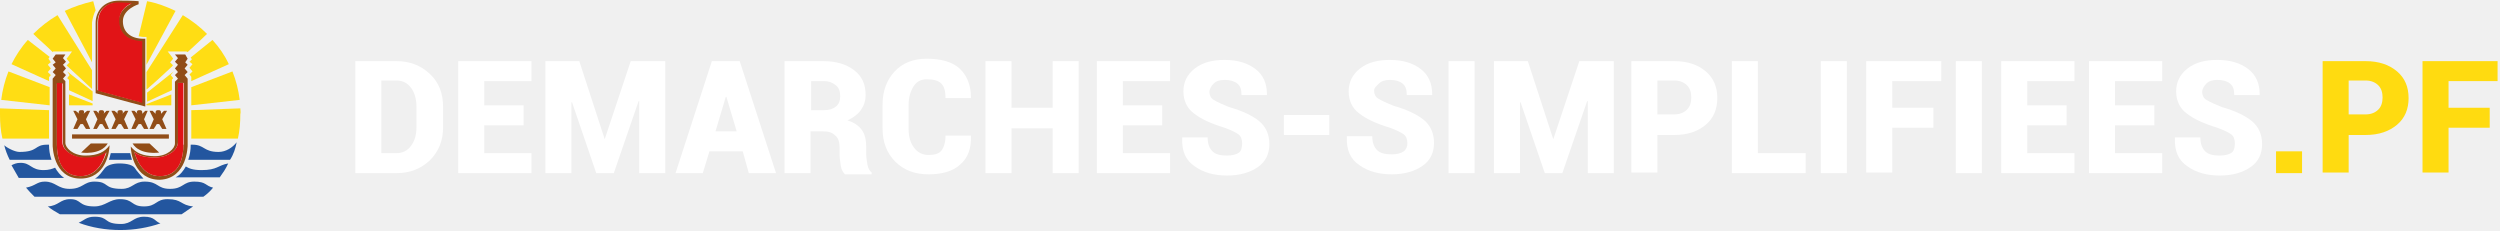
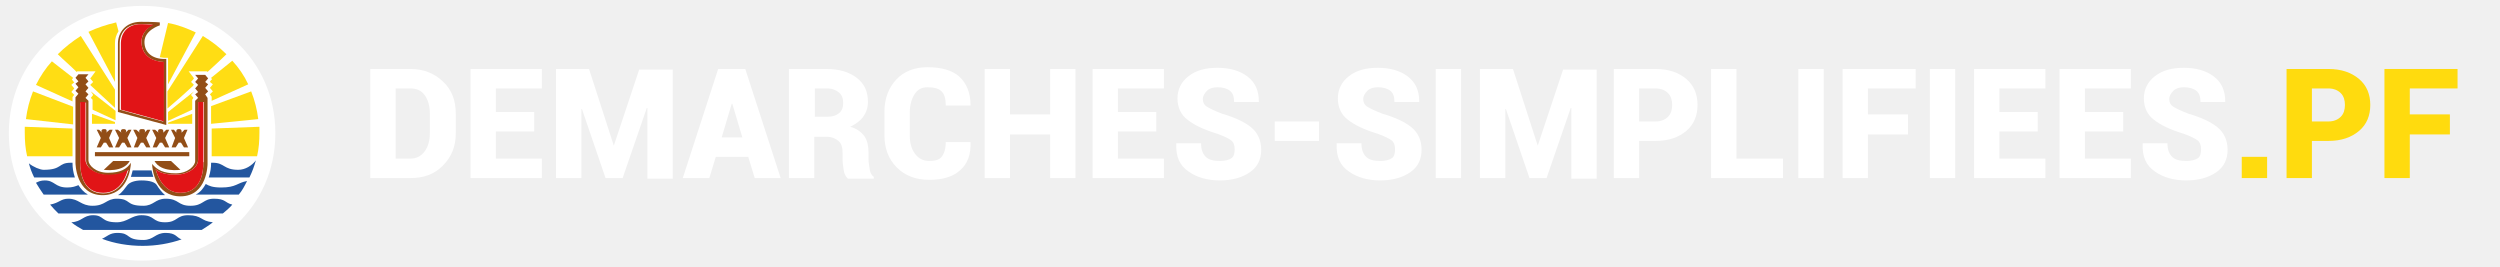
- <svg xmlns="http://www.w3.org/2000/svg" version="1.1" id="Calque_1" x="0px" y="0px" viewBox="0 0 413 38.1" enable-background="new 0 0 413 38.1" xml:space="preserve">
+ <svg xmlns="http://www.w3.org/2000/svg" version="1.1" id="Calque_1" x="0px" y="0px" viewBox="0 0 424 45.2" enable-background="new 0 0 424 45.2" xml:space="preserve">
+   <path fill="#FFFFFF" d="M1.5,22.6c0,12.5,10.1,21.6,22.6,21.6s22.6-9.1,22.6-21.6S36.6,1,24.1,1S1.5,10.1,1.5,22.6z" />
  <g>
    <g>
-       <path fill="#23569F" d="M35.2,31c-1.3-0.3-1.1-1-3.1-1c-1.9,0-1.8,1.2-4,1.2c-2.2,0-1.9-1.2-4.2-1.2c-1.8,0-2,1.2-3.8,1.2    c-3.1,0-2-1.2-4.5-1.2c-1.8,0-1.9,1.2-4.1,1.2c-2,0-2.3-1.2-4.1-1.2c-1.3,0-1.5,0.7-3.1,1c0.4,0.5,0.9,1,1.4,1.5h27.9    C34.3,32,34.8,31.5,35.2,31" />
-       <path fill="#23569F" d="M31.9,34.1c-2.1-0.2-1.8-1.2-4.2-1.2c-2,0-1.8,1.2-3.9,1.2c-2.2,0-1.7-1.2-4-1.2c-1.7,0-2.4,1.2-4.2,1.2    c-2.7,0-2.1-1.2-4-1.2c-1.7,0-1.9,1.1-3.7,1.2c0.6,0.5,1.3,0.9,2,1.3h20.1C30.6,35,31.3,34.5,31.9,34.1" />
-       <path fill="#23569F" d="M15.6,35.8c-1.3,0-1.7,0.6-2.6,1c2.1,0.8,4.5,1.2,6.9,1.2c2.3,0,4.6-0.4,6.6-1.1c-0.9-0.3-0.9-1.1-2.7-1.1    c-1.8,0-2,1.2-3.8,1.2C17,37,18.1,35.8,15.6,35.8" />
-       <path fill="#23569F" d="M39.1,23.5c-0.7,0.9-1.8,1.6-3,1.6c-2.5,0-2.3-1.2-4.3-1.2c-0.1,0-0.2,0-0.3,0V24c0,0.7-0.1,1.5-0.4,2.4    h6.9C38.6,25.5,38.9,24.5,39.1,23.5" />
-       <path fill="#23569F" d="M8.1,23.9c-0.1,0-0.2,0-0.3,0c-2.2,0-1.4,1.2-4.6,1.2c-0.6,0-1.8-0.5-2.5-1.1c0.2,0.8,0.5,1.6,0.9,2.4h6.9    c-0.3-0.9-0.4-1.7-0.4-2.4V23.9" />
-       <path fill="#23569F" d="M18.3,25.3c-0.1,0.4-0.2,0.8-0.3,1.1h3.8c-0.1-0.3-0.2-0.7-0.3-1.1H18.3" />
-       <path fill="#23569F" d="M37.7,27c-1.7,0.3-1.8,1.1-4.4,1.1c-1.5,0-2.1-0.3-2.6-0.6c-0.4,0.7-0.9,1.4-1.7,1.8h7.3    C36.8,28.6,37.3,27.9,37.7,27" />
-       <path fill="#23569F" d="M22.3,27.8c-0.3-0.5-1.2-0.8-2.6-0.8c-1.1,0-2,0.3-2.4,0.8c-0.4,0.5-0.9,1.3-1.6,1.7h8    C23.3,29,22.6,28.3,22.3,27.8" />
-       <path fill="#23569F" d="M9.1,27.7c-0.5,0.2-1,0.4-1.9,0.4c-2.1,0-2.1-1.2-3.8-1.2c-0.7,0-1.1,0.2-1.5,0.4c0.4,0.7,0.8,1.4,1.2,2.1    h7.5C10,29,9.5,28.4,9.1,27.7" />
-       <path fill="#FFDD14" d="M0,17.9c0,0.3,0,0.6,0,1v0c0,1.4,0.1,2.7,0.4,4h7.7v-4.7L0,17.9" />
-       <path fill="#FFDD14" d="M39.6,16.5c-0.2-1.6-0.6-3.2-1.2-4.7l-6.8,2.6v3L39.6,16.5" />
-       <polyline fill="#FFDD14" points="28.3,17.4 28.3,15.6 24.2,17.2 24.2,17.4 28.3,17.4   " />
-       <path fill="#FFDD14" d="M1.4,11.8c-0.6,1.5-1,3.1-1.2,4.7l8,0.9v-3L1.4,11.8" />
-       <path fill="#FFDD14" d="M39.7,17.9l-8.1,0.3v4.7h7.7c0.3-1.3,0.4-2.6,0.4-4v0C39.8,18.5,39.7,18.2,39.7,17.9" />
-       <polyline fill="#FFDD14" points="15.3,17.4 15.3,17.1 11.4,15.6 11.4,17.4 15.3,17.4   " />
-       <path fill="#FFDD14" d="M31.3,10.2c0,0,0.5,0.4,0.5,0.4s-0.4,0.5-0.5,0.6c0.1,0.1,0.5,0.6,0.5,0.6s-0.4,0.4-0.5,0.5    c0.1,0.1,0.3,0.4,0.3,0.4v0.7l6.2-2.8c-0.7-1.5-1.6-2.8-2.7-4l-3.6,2.9l0.2,0.3C31.8,9.7,31.4,10.1,31.3,10.2" />
-       <path fill="#FFDD14" d="M28.6,12.9c-0.1-0.1-0.4-0.5-0.4-0.5s0.4-0.5,0.5-0.6c0,0,0,0,0,0l-4.4,3.5v1.5l4.1-1.9v-1.7    C28.3,13.2,28.6,13,28.6,12.9" />
-       <path fill="#FFDD14" d="M28.4,11c0.1-0.1,0.1-0.2,0.2-0.2c0,0-0.5-0.5-0.5-0.5s0.4-0.5,0.5-0.6c-0.1-0.2-0.9-1.2-0.9-1.2h3.1    L31,8.6c1.2-1.1,2.3-2.1,3.2-3c-1.2-1.2-2.5-2.2-4-3.1l-6,9.4v2.9C25.5,13.7,27,12.3,28.4,11" />
-       <path fill="#FFDD14" d="M24.2,6.1v4.6L29,1.8c-1.5-0.7-3-1.3-4.7-1.6L22.9,6c0.2,0,0.5,0.1,0.8,0.1H24.2" />
-       <path fill="#FFDD14" d="M8.4,12.4c-0.1-0.1-0.5-0.5-0.5-0.5s0.4-0.5,0.5-0.6c-0.1-0.1-0.5-0.6-0.5-0.6s0.4-0.4,0.5-0.4    C8.3,10.1,8,9.7,8,9.7l0.2-0.3L4.6,6.6c-1.1,1.2-2,2.6-2.7,4l6.2,2.8v-0.7C8.1,12.8,8.3,12.5,8.4,12.4" />
-       <path fill="#FFDD14" d="M11.1,11.8C11.1,11.8,11.1,11.8,11.1,11.8c0.1,0.1,0.4,0.6,0.4,0.6s-0.4,0.5-0.4,0.5    c0.1,0.1,0.3,0.3,0.3,0.3v1.7l3.9,1.8v-1.6L11.1,11.8" />
-       <path fill="#FFDD14" d="M11.9,8.5c0,0-0.7,1-0.9,1.2c0.1,0.1,0.5,0.6,0.5,0.6s-0.4,0.4-0.5,0.5c0,0,0.1,0.1,0.1,0.1    c1.4,1.3,2.8,2.6,4.1,3.8v-3.1L9.5,2.5c-1.5,0.9-2.8,1.9-4,3.1c0.9,0.9,2.1,1.9,3.2,3l0.1-0.1H11.9" />
-       <path fill="#FFDD14" d="M15.8,1.7l-0.4-1.5c-1.7,0.4-3.2,0.9-4.7,1.6l4.5,8.5V3.7C15.3,3,15.5,2.3,15.8,1.7" />
-       <path fill="#914D17" d="M17.8,23.7H15l-1.6,1.5C13.4,25.2,16.6,25.7,17.8,23.7" />
-       <path fill="#914D17" d="M21.9,23.7h2.8l1.6,1.5C26.3,25.2,23.1,25.7,21.9,23.7" />
-       <rect x="11.9" y="22.2" fill="#914D17" width="16" height="0.7" />
-       <path fill="#914D17" d="M23.7,6.4c-2.1,0-3.4-1.1-3.4-2.9c0-2,2.6-2.8,2.6-2.8l0-0.5c0,0-0.8-0.1-3.2-0.1c-2.7,0-3.9,1.9-3.9,3.7    v11.6l8.2,2.2V6.4H23.7 M23.4,16.9c-0.5-0.1-7-1.9-7.3-2V3.7c0-1.2,0.7-3.2,3.4-3.2c1,0,1.7,0,2.2,0.1c-0.9,0.4-2.1,1.4-2.1,2.9    c0,2,1.4,3.3,3.7,3.4V16.9z" />
-       <path fill="#914D17" d="M14.9,18.3h-0.5l-0.6,0.5l0.1-0.2c0-0.4-0.2-0.4-0.4-0.4h-0.1c-0.1,0-0.4,0-0.4,0.4l0.1,0.2l-0.6-0.5h-0.4    l0.7,1.4l-0.7,1.6h0.7l0.5-0.8h0.4l0.5,0.8h0.7l-0.7-1.6L14.9,18.3" />
-       <path fill="#914D17" d="M18.1,18.3h-0.5l-0.5,0.5l0.1-0.2c0-0.4-0.3-0.4-0.4-0.4h-0.1c-0.1,0-0.4,0-0.4,0.4l0.1,0.2l-0.5-0.5h-0.5    l0.7,1.4l-0.7,1.6H16l0.5-0.8h0.4l0.5,0.8H18l-0.7-1.6L18.1,18.3" />
-       <path fill="#914D17" d="M21.2,18.3h-0.5l-0.5,0.5l0.1-0.2c0-0.4-0.2-0.4-0.4-0.4h-0.1c-0.1,0-0.4,0-0.4,0.4l0.1,0.2l-0.6-0.5h-0.5    l0.7,1.4l-0.7,1.6h0.7l0.5-0.8h0.4l0.5,0.8h0.7l-0.7-1.6L21.2,18.3" />
-       <path fill="#914D17" d="M24.4,18.3H24l-0.5,0.5l0-0.2c0-0.4-0.3-0.4-0.4-0.4H23c-0.1,0-0.4,0-0.4,0.4l0.1,0.2l-0.5-0.5h-0.5    l0.7,1.4l-0.7,1.6h0.7l0.5-0.8h0.4l0.5,0.8h0.7l-0.7-1.6L24.4,18.3" />
-       <path fill="#914D17" d="M27.6,18.3h-0.5l-0.5,0.5l0-0.2c0-0.4-0.3-0.4-0.4-0.4h-0.1c-0.1,0-0.4,0-0.4,0.4l0,0.2l-0.5-0.5h-0.5    l0.7,1.4l-0.7,1.6h0.7l0.5-0.8h0.4l0.5,0.8h0.7l-0.7-1.6L27.6,18.3" />
-       <path fill="#914D17" d="M14.1,25.7c-2.1,0-3.3-1.3-3.3-2.1V13.4L10.4,13l0.5-0.6l-0.5-0.5l0.5-0.6l-0.5-0.6l0.5-0.5l-0.5-0.6    L10.8,9H9.2L8.7,9.7l0.5,0.6l-0.5,0.4l0.5,0.6l-0.5,0.6l0.5,0.5L8.7,13V24c0,0,0,5.5,4.6,5.5c4.2,0,4.8-4.5,4.8-5.5    C17.3,25.1,16.2,25.7,14.1,25.7 M13.3,29.1c-3.4,0-3.9-3.4-3.9-5.2V13.8h1v9.8c0,1.2,1.5,2.4,3.4,2.5c2.3,0.1,3.2-0.4,3.8-0.9    C17.3,26,16.4,29.1,13.3,29.1" />
-       <path fill="#914D17" d="M30.6,10.3L31,9.7L30.6,9h-1.7l0.5,0.6l-0.5,0.6l0.5,0.5l-0.5,0.6l0.5,0.6l-0.5,0.5l0.5,0.6l-0.5,0.5v10.2    c0,0.8-1.2,2.1-3.3,2.1c-2.1,0-3.2-0.6-4-1.6c0,1,0.6,5.5,4.8,5.5C31,29.5,31,24,31,24V13l-0.5-0.6l0.5-0.5l-0.5-0.6l0.5-0.6    L30.6,10.3 M30.3,23.9c0,1.9-0.5,5.2-3.9,5.2c-3,0-4-3.2-4.2-4c0.6,0.5,1.5,1,3.8,0.9c1.9-0.1,3.4-1.3,3.4-2.5v-9.8h1V23.9z" />
-       <path fill="#E11417" d="M9.4,13.8v10.1c0,1.9,0.5,5.2,3.9,5.2c3.1,0,4-3.2,4.2-4c-0.6,0.5-1.5,1-3.8,0.9c-1.9-0.1-3.4-1.3-3.4-2.5    v-9.8H9.4" />
-       <path fill="#E11417" d="M30.3,13.8v10.1c0,1.9-0.5,5.2-3.9,5.2c-3,0-4-3.2-4.2-4c0.6,0.5,1.5,1,3.8,0.9c1.9-0.1,3.4-1.3,3.4-2.5    v-9.8H30.3" />
-       <path fill="#E11417" d="M19.7,3.4c0-1.6,1.2-2.5,2.1-2.9c-0.5,0-1.2-0.1-2.2-0.1c-2.7,0-3.4,2-3.4,3.2V15c0.3,0.1,6.7,1.8,7.3,2    V6.8C21.1,6.7,19.7,5.5,19.7,3.4" />
+       <path fill="#23569F" d="M39.4,34.7c-1.3-0.3-1.1-1-3.1-1c-1.9,0-1.8,1.2-4,1.2c-2.2,0-1.9-1.2-4.2-1.2c-1.8,0-2,1.2-3.8,1.2    c-3.1,0-2-1.2-4.5-1.2c-1.8,0-1.9,1.2-4.1,1.2c-2,0-2.3-1.2-4.1-1.2c-1.3,0-1.5,0.7-3.1,1c0.4,0.5,0.9,1,1.4,1.5h27.9    C38.5,35.6,39,35.2,39.4,34.7" />
+       <path fill="#23569F" d="M36.1,37.7c-2.1-0.2-1.8-1.2-4.2-1.2c-2,0-1.8,1.2-3.9,1.2c-2.2,0-1.7-1.2-4-1.2c-1.7,0-2.4,1.2-4.2,1.2    c-2.7,0-2.1-1.2-4-1.2c-1.7,0-1.9,1.1-3.7,1.2c0.6,0.5,1.3,0.9,2,1.3h20.1C34.8,38.6,35.5,38.2,36.1,37.7" />
+       <path fill="#23569F" d="M19.9,39.5c-1.3,0-1.7,0.6-2.6,1c2.1,0.8,4.5,1.2,6.9,1.2c2.3,0,4.6-0.4,6.6-1.1c-0.9-0.3-0.9-1.1-2.7-1.1    c-1.8,0-2,1.2-3.8,1.2C21.2,40.7,22.3,39.5,19.9,39.5" />
+       <path fill="#23569F" d="M43.4,27.2c-0.7,0.9-1.8,1.6-3,1.6c-2.5,0-2.3-1.2-4.3-1.2c-0.1,0-0.2,0-0.3,0v0.1c0,0.7-0.1,1.5-0.4,2.4    h6.9C42.8,29.1,43.1,28.2,43.4,27.2" />
+       <path fill="#23569F" d="M12.3,27.6c-0.1,0-0.2,0-0.3,0c-2.2,0-1.4,1.2-4.6,1.2c-0.6,0-1.8-0.5-2.5-1.1c0.2,0.8,0.5,1.6,0.9,2.4    h6.9c-0.3-0.9-0.4-1.7-0.4-2.4V27.6" />
+       <path fill="#23569F" d="M22.5,28.9c-0.1,0.4-0.2,0.8-0.3,1.1H26c-0.1-0.3-0.2-0.7-0.3-1.1H22.5" />
+       <path fill="#23569F" d="M41.9,30.7c-1.7,0.3-1.8,1.1-4.4,1.1c-1.5,0-2.1-0.3-2.6-0.6c-0.4,0.7-0.9,1.4-1.7,1.8h7.3    C41.1,32.3,41.5,31.5,41.9,30.7" />
+       <path fill="#23569F" d="M26.6,31.4c-0.3-0.5-1.2-0.8-2.6-0.8c-1.1,0-2,0.3-2.4,0.8c-0.4,0.5-0.9,1.3-1.6,1.7h8    C27.5,32.7,26.9,31.9,26.6,31.4" />
+       <path fill="#23569F" d="M13.3,31.4c-0.5,0.2-1,0.4-1.9,0.4c-2.1,0-2.1-1.2-3.8-1.2c-0.7,0-1.1,0.2-1.5,0.4C6.5,31.7,7,32.4,7.4,33    h7.5C14.2,32.6,13.7,32,13.3,31.4" />
+       <path fill="#FFDD14" d="M4.2,21.5c0,0.3,0,0.6,0,1v0c0,1.4,0.1,2.7,0.4,4h7.7v-4.7L4.2,21.5" />
+       <path fill="#FFDD14" d="M43.8,20.2c-0.2-1.6-0.6-3.2-1.2-4.7L35.8,18v3L43.8,20.2" />
+       <polyline fill="#FFDD14" points="32.6,21 32.6,19.3 28.5,20.8 28.5,21 32.6,21   " />
+       <path fill="#FFDD14" d="M5.6,15.5c-0.6,1.5-1,3.1-1.2,4.7l8,0.9v-3L5.6,15.5" />
+       <path fill="#FFDD14" d="M44,21.5l-8.1,0.3v4.7h7.7c0.3-1.3,0.4-2.6,0.4-4v0C44,22.2,44,21.8,44,21.5" />
+       <polyline fill="#FFDD14" points="19.5,21 19.5,20.7 15.6,19.3 15.6,21 19.5,21   " />
+       <path fill="#FFDD14" d="M35.6,13.9c0,0,0.5,0.4,0.5,0.4s-0.4,0.5-0.5,0.6c0.1,0.1,0.5,0.6,0.5,0.6s-0.4,0.4-0.5,0.5    c0.1,0.1,0.3,0.4,0.3,0.4v0.7l6.2-2.8c-0.7-1.5-1.6-2.8-2.7-4l-3.6,2.9l0.2,0.3C36,13.3,35.6,13.8,35.6,13.9" />
+       <path fill="#FFDD14" d="M32.8,16.6c-0.1-0.1-0.4-0.5-0.4-0.5s0.4-0.5,0.5-0.6c0,0,0,0,0,0L28.5,19v1.5l4.1-1.9v-1.7    C32.6,16.9,32.8,16.6,32.8,16.6" />
+       <path fill="#FFDD14" d="M32.7,14.6c0.1-0.1,0.1-0.2,0.2-0.2c0,0-0.5-0.5-0.5-0.5s0.4-0.5,0.5-0.6c-0.1-0.2-0.9-1.2-0.9-1.2h3.1    l0.1,0.1c1.2-1.1,2.3-2.1,3.2-3c-1.2-1.2-2.5-2.2-4-3.1l-6,9.4v2.9C29.7,17.3,31.2,16,32.7,14.6" />
+       <path fill="#FFDD14" d="M28.5,9.7v4.6l4.7-8.8c-1.5-0.7-3-1.3-4.7-1.6l-1.4,5.8c0.2,0,0.5,0.1,0.8,0.1H28.5" />
+       <path fill="#FFDD14" d="M12.6,16.1c-0.1-0.1-0.5-0.5-0.5-0.5s0.4-0.5,0.5-0.6c-0.1-0.1-0.5-0.6-0.5-0.6s0.4-0.4,0.5-0.4    c-0.1-0.1-0.4-0.5-0.4-0.5l0.2-0.3l-3.6-2.8c-1.1,1.2-2,2.6-2.7,4l6.2,2.8v-0.7C12.3,16.4,12.6,16.1,12.6,16.1" />
+       <path fill="#FFDD14" d="M15.4,15.5C15.4,15.5,15.3,15.5,15.4,15.5c0.1,0.1,0.4,0.6,0.4,0.6s-0.4,0.5-0.4,0.5    c0.1,0.1,0.3,0.3,0.3,0.3v1.7l3.9,1.8v-1.6L15.4,15.5" />
+       <path fill="#FFDD14" d="M16.2,12.1c0,0-0.7,1-0.9,1.2c0.1,0.1,0.5,0.6,0.5,0.6s-0.4,0.4-0.5,0.5c0,0,0.1,0.1,0.1,0.1    c1.4,1.3,2.8,2.6,4.1,3.8v-3.1l-5.8-9.1C12.3,7,11,8,9.8,9.2c0.9,0.9,2.1,1.9,3.2,3l0.1-0.1H16.2" />
+       <path fill="#FFDD14" d="M20.1,5.3l-0.4-1.5c-1.7,0.4-3.2,0.9-4.7,1.6l4.5,8.5V7.3C19.5,6.6,19.7,5.9,20.1,5.3" />
+       <path fill="#924E17" d="M22,27.3h-2.8l-1.6,1.5C17.7,28.8,20.9,29.3,22,27.3" />
+       <path fill="#924E17" d="M26.2,27.3H29l1.6,1.5C30.5,28.8,27.3,29.3,26.2,27.3" />
+       <rect x="16.1" y="25.8" fill="#924E17" width="16" height="0.7" />
+       <path fill="#924E17" d="M27.9,10c-2.1,0-3.4-1.1-3.4-2.9c0-2,2.6-2.8,2.6-2.8l0-0.5c0,0-0.8-0.1-3.2-0.1c-2.7,0-3.9,1.9-3.9,3.7    v11.6l8.2,2.2V10H27.9 M27.6,20.6c-0.5-0.1-7-1.9-7.3-2V7.3c0-1.2,0.7-3.2,3.4-3.2c1,0,1.7,0,2.2,0.1C25.2,4.6,24,5.5,24,7.1    c0,2,1.4,3.3,3.7,3.4V20.6z" />
+       <path fill="#924E17" d="M19.1,22h-0.5l-0.6,0.5l0.1-0.2c0-0.4-0.2-0.4-0.4-0.4h-0.1c-0.1,0-0.4,0-0.4,0.4l0.1,0.2L16.8,22h-0.4    l0.7,1.4L16.4,25h0.7l0.5-0.8h0.4l0.5,0.8h0.7l-0.7-1.6L19.1,22" />
+       <path fill="#924E17" d="M22.3,22h-0.5l-0.5,0.5l0.1-0.2c0-0.4-0.3-0.4-0.4-0.4h-0.1c-0.1,0-0.4,0-0.4,0.4l0.1,0.2L20,22h-0.5    l0.7,1.4L19.5,25h0.7l0.5-0.8h0.4l0.5,0.8h0.7l-0.7-1.6L22.3,22" />
+       <path fill="#924E17" d="M25.5,22H25l-0.5,0.5l0.1-0.2c0-0.4-0.2-0.4-0.4-0.4H24c-0.1,0-0.4,0-0.4,0.4l0.1,0.2L23.1,22h-0.5    l0.7,1.4L22.7,25h0.7l0.5-0.8h0.4l0.5,0.8h0.7l-0.7-1.6L25.5,22" />
+       <path fill="#924E17" d="M28.7,22h-0.5l-0.5,0.5l0-0.2c0-0.4-0.3-0.4-0.4-0.4h-0.1c-0.1,0-0.4,0-0.4,0.4l0.1,0.2L26.3,22h-0.5    l0.7,1.4L25.9,25h0.7l0.5-0.8h0.4l0.5,0.8h0.7l-0.7-1.6L28.7,22" />
+       <path fill="#924E17" d="M31.8,22h-0.5l-0.5,0.5l0-0.2c0-0.4-0.3-0.4-0.4-0.4h-0.1c-0.1,0-0.4,0-0.4,0.4l0,0.2L29.5,22H29l0.7,1.4    L29.1,25h0.7l0.5-0.8h0.4l0.5,0.8h0.7l-0.7-1.6L31.8,22" />
+       <path fill="#924E17" d="M18.3,29.3c-2.1,0-3.3-1.3-3.3-2.1V17.1l-0.5-0.5l0.5-0.6l-0.5-0.5l0.5-0.6l-0.5-0.6l0.5-0.5l-0.5-0.6    l0.5-0.6h-1.7l-0.5,0.6l0.5,0.6l-0.5,0.4l0.5,0.6l-0.5,0.6l0.5,0.5l-0.5,0.6v11.1c0,0,0,5.5,4.6,5.5c4.2,0,4.8-4.5,4.8-5.5    C21.5,28.7,20.4,29.3,18.3,29.3 M17.5,32.8c-3.4,0-3.9-3.4-3.9-5.2V17.4h1v9.8c0,1.2,1.5,2.4,3.4,2.5c2.3,0.1,3.2-0.4,3.8-0.9    C21.6,29.6,20.6,32.8,17.5,32.8" />
+       <path fill="#924E17" d="M34.8,13.9l0.5-0.6l-0.5-0.6h-1.7l0.5,0.6l-0.5,0.6l0.5,0.5l-0.5,0.6l0.5,0.6L33.1,16l0.5,0.6l-0.5,0.5    v10.2c0,0.8-1.2,2.1-3.3,2.1c-2.1,0-3.2-0.6-4-1.6c0,1,0.6,5.5,4.8,5.5c4.6,0,4.6-5.5,4.6-5.5V16.6L34.8,16l0.5-0.5l-0.5-0.6    l0.5-0.6L34.8,13.9 M34.5,27.5c0,1.9-0.5,5.2-3.9,5.2c-3,0-4-3.2-4.2-4c0.6,0.5,1.5,1,3.8,0.9c1.9-0.1,3.4-1.3,3.4-2.5v-9.8h1    V27.5z" />
+       <path fill="#E11417" d="M13.6,17.4v10.1c0,1.9,0.5,5.2,3.9,5.2c3.1,0,4-3.2,4.2-4c-0.6,0.5-1.5,1-3.8,0.9    c-1.9-0.1-3.4-1.3-3.4-2.5v-9.8H13.6" />
+       <path fill="#E11417" d="M34.5,17.4v10.1c0,1.9-0.5,5.2-3.9,5.2c-3,0-4-3.2-4.2-4c0.6,0.5,1.5,1,3.8,0.9c1.9-0.1,3.4-1.3,3.4-2.5    v-9.8H34.5" />
+       <path fill="#E11417" d="M24,7.1c0-1.6,1.2-2.5,2.1-2.9c-0.5,0-1.2-0.1-2.2-0.1c-2.7,0-3.4,2-3.4,3.2v11.3c0.3,0.1,6.7,1.8,7.3,2    V10.5C25.4,10.4,24,9.1,24,7.1" />
    </g>
  </g>
  <g>
-     <path fill="#FFFFFF" d="M58.7,28.6V10.1h6.8c2.2,0,4,0.7,5.5,2.1c1.5,1.4,2.2,3.2,2.2,5.5V21c0,2.2-0.7,4-2.2,5.5   c-1.5,1.4-3.3,2.1-5.5,2.1H58.7z M63,13.4v11.9h2.5c1,0,1.8-0.4,2.4-1.2c0.6-0.8,0.9-1.8,0.9-3.1v-3.4c0-1.2-0.3-2.3-0.9-3.1   c-0.6-0.8-1.4-1.2-2.4-1.2H63z" />
-     <path fill="#FFFFFF" d="M86.5,20.7H80v4.6h7.8v3.3H75.7V10.1h12.1v3.3H80v4h6.5V20.7z" />
-     <path fill="#FFFFFF" d="M99.9,23L99.9,23l4.3-12.9h5.7v18.5h-4.3V16.7l-0.1,0l-4.1,11.9h-2.9l-4-11.7l-0.1,0v11.7h-4.3V10.1h5.6   L99.9,23z" />
-     <path fill="#FFFFFF" d="M122.7,25h-5.5l-1.1,3.6h-4.5l6-18.5h2.3v0l0,0h2.3l6,18.5h-4.5L122.7,25z M118.2,21.7h3.5l-1.7-5.7h-0.1   L118.2,21.7z" />
-     <path fill="#FFFFFF" d="M133.9,21.5v7.1h-4.3V10.1h6.4c2.1,0,3.8,0.5,5.1,1.5c1.3,1,1.9,2.3,1.9,4.1c0,1-0.3,1.8-0.8,2.5   c-0.5,0.7-1.2,1.2-2.2,1.7c1.1,0.3,1.9,0.9,2.4,1.6s0.7,1.7,0.7,2.8v1.2c0,0.5,0.1,1,0.2,1.7c0.1,0.6,0.4,1.1,0.7,1.3v0.3h-4.4   c-0.3-0.3-0.6-0.7-0.7-1.4s-0.2-1.3-0.2-1.9v-1.1c0-0.9-0.2-1.6-0.7-2c-0.5-0.5-1.1-0.7-2-0.7H133.9z M133.9,18.2h2.2   c0.9,0,1.5-0.2,2-0.6s0.7-1,0.7-1.7c0-0.8-0.2-1.4-0.7-1.8s-1.1-0.7-2-0.7h-2.1V18.2z" />
-     <path fill="#FFFFFF" d="M160.4,22.3L160.4,22.3c0.1,2.2-0.5,3.8-1.8,4.9c-1.2,1.1-3,1.6-5.2,1.6c-2.3,0-4.1-0.7-5.5-2.1   s-2.1-3.2-2.1-5.5v-3.9c0-2.3,0.7-4.1,2-5.5s3.1-2.1,5.3-2.1c2.3,0,4.2,0.5,5.4,1.6s1.9,2.7,1.9,4.8l0,0.1h-4.2   c0-1.1-0.2-1.9-0.7-2.4s-1.3-0.7-2.4-0.7c-1,0-1.7,0.4-2.2,1.2c-0.5,0.8-0.8,1.8-0.8,3.1v3.9c0,1.3,0.3,2.3,0.9,3.1   c0.6,0.8,1.4,1.2,2.4,1.2c1,0,1.7-0.2,2.1-0.7c0.4-0.5,0.7-1.3,0.7-2.5H160.4z" />
-     <path fill="#FFFFFF" d="M178.2,28.6h-4.3v-7.4h-6.8v7.4h-4.3V10.1h4.3v7.7h6.8v-7.7h4.3V28.6z" />
-     <path fill="#FFFFFF" d="M192,20.7h-6.5v4.6h7.8v3.3h-12.1V10.1h12.1v3.3h-7.8v4h6.5V20.7z" />
-     <path fill="#FFFFFF" d="M205.2,23.7c0-0.7-0.2-1.2-0.6-1.5s-1.2-0.7-2.3-1.1c-2.3-0.7-4-1.5-5.1-2.4c-1.1-0.8-1.7-2.1-1.7-3.6   c0-1.5,0.6-2.8,1.9-3.8s2.9-1.4,4.9-1.4c2.1,0,3.8,0.5,5.1,1.5s1.9,2.4,1.9,4.2l0,0.1h-4.2c0-0.9-0.2-1.5-0.7-1.9s-1.2-0.6-2.1-0.6   c-0.8,0-1.4,0.2-1.8,0.6s-0.7,0.9-0.7,1.4c0,0.5,0.2,1,0.7,1.3c0.5,0.3,1.3,0.7,2.6,1.2c2.1,0.6,3.8,1.4,4.9,2.3s1.7,2.2,1.7,3.8   c0,1.6-0.6,2.9-1.9,3.8c-1.3,0.9-3,1.4-5.1,1.4c-2.1,0-3.9-0.5-5.3-1.5c-1.5-1-2.2-2.5-2.1-4.7l0-0.1h4.2c0,1.1,0.3,1.8,0.8,2.3   c0.5,0.5,1.3,0.7,2.4,0.7c0.9,0,1.6-0.2,2-0.5S205.2,24.2,205.2,23.7z" />
-     <path fill="#FFFFFF" d="M219.6,22.3h-7.5v-3.3h7.5V22.3z" />
-     <path fill="#FFFFFF" d="M232.5,23.7c0-0.7-0.2-1.2-0.6-1.5s-1.2-0.7-2.3-1.1c-2.3-0.7-4-1.5-5.1-2.4c-1.1-0.8-1.7-2.1-1.7-3.6   c0-1.5,0.6-2.8,1.9-3.8s2.9-1.4,4.9-1.4c2.1,0,3.8,0.5,5.1,1.5s1.9,2.4,1.9,4.2l0,0.1h-4.2c0-0.9-0.2-1.5-0.7-1.9s-1.2-0.6-2.1-0.6   c-0.8,0-1.4,0.2-1.8,0.6S227,14.5,227,15c0,0.5,0.2,1,0.7,1.3c0.5,0.3,1.3,0.7,2.6,1.2c2.1,0.6,3.8,1.4,4.9,2.3s1.7,2.2,1.7,3.8   c0,1.6-0.6,2.9-1.9,3.8c-1.3,0.9-3,1.4-5.1,1.4c-2.1,0-3.9-0.5-5.3-1.5c-1.5-1-2.2-2.5-2.1-4.7l0-0.1h4.2c0,1.1,0.3,1.8,0.8,2.3   c0.5,0.5,1.3,0.7,2.4,0.7c0.9,0,1.6-0.2,2-0.5S232.5,24.2,232.5,23.7z" />
-     <path fill="#FFFFFF" d="M243.6,28.6h-4.3V10.1h4.3V28.6z" />
-     <path fill="#FFFFFF" d="M256.6,23L256.6,23l4.3-12.9h5.7v18.5h-4.3V16.7l-0.1,0l-4.1,11.9h-2.9l-4-11.7l-0.1,0v11.7h-4.3V10.1h5.6   L256.6,23z" />
-     <path fill="#FFFFFF" d="M273.8,22.2v6.3h-4.3V10.1h7.1c2.2,0,3.9,0.6,5.2,1.7s1.9,2.6,1.9,4.4s-0.6,3.3-1.9,4.4s-3,1.7-5.2,1.7   H273.8z M273.8,18.9h2.8c0.9,0,1.6-0.3,2.1-0.8s0.7-1.2,0.7-2c0-0.8-0.2-1.5-0.7-2c-0.5-0.5-1.2-0.8-2.1-0.8h-2.8V18.9z" />
-     <path fill="#FFFFFF" d="M290.4,25.3h7.9v3.3h-12.2V10.1h4.3V25.3z" />
-     <path fill="#FFFFFF" d="M305.1,28.6h-4.3V10.1h4.3V28.6z" />
-     <path fill="#FFFFFF" d="M319.4,21.1h-6.8v7.4h-4.3V10.1h12.4v3.3h-8.1v4.4h6.8V21.1z" />
-     <path fill="#FFFFFF" d="M327.4,28.6h-4.3V10.1h4.3V28.6z" />
-     <path fill="#FFFFFF" d="M341.4,20.7h-6.5v4.6h7.8v3.3h-12.1V10.1h12.1v3.3h-7.8v4h6.5V20.7z" />
-     <path fill="#FFFFFF" d="M355.9,20.7h-6.5v4.6h7.8v3.3h-12.1V10.1h12.1v3.3h-7.8v4h6.5V20.7z" />
-     <path fill="#FFFFFF" d="M369.2,23.7c0-0.7-0.2-1.2-0.6-1.5s-1.2-0.7-2.3-1.1c-2.3-0.7-4-1.5-5.1-2.4c-1.1-0.8-1.7-2.1-1.7-3.6   c0-1.5,0.6-2.8,1.9-3.8s2.9-1.4,4.9-1.4c2.1,0,3.8,0.5,5.1,1.5s1.9,2.4,1.9,4.2l0,0.1h-4.2c0-0.9-0.2-1.5-0.7-1.9s-1.2-0.6-2.1-0.6   c-0.8,0-1.4,0.2-1.8,0.6s-0.7,0.9-0.7,1.4c0,0.5,0.2,1,0.7,1.3c0.5,0.3,1.3,0.7,2.6,1.2c2.1,0.6,3.8,1.4,4.9,2.3s1.7,2.2,1.7,3.8   c0,1.6-0.6,2.9-1.9,3.8c-1.3,0.9-3,1.4-5.1,1.4c-2.1,0-3.9-0.5-5.3-1.5c-1.5-1-2.2-2.5-2.1-4.7l0-0.1h4.2c0,1.1,0.3,1.8,0.8,2.3   c0.5,0.5,1.3,0.7,2.4,0.7c0.9,0,1.6-0.2,2-0.5S369.2,24.2,369.2,23.7z" />
-     <path fill="#FFDB10" d="M380.3,28.6h-4.3V25h4.3V28.6z" />
-     <path fill="#FFDB10" d="M388,22.2v6.3h-4.3V10.1h7.1c2.2,0,3.9,0.6,5.2,1.7s1.9,2.6,1.9,4.4s-0.6,3.3-1.9,4.4s-3,1.7-5.2,1.7H388z    M388,18.9h2.8c0.9,0,1.6-0.3,2.1-0.8s0.7-1.2,0.7-2c0-0.8-0.2-1.5-0.7-2c-0.5-0.5-1.2-0.8-2.1-0.8H388V18.9z" />
-     <path fill="#FFDB10" d="M411.3,21.1h-6.8v7.4h-4.3V10.1h12.4v3.3h-8.1v4.4h6.8V21.1z" />
+     <path fill="#FFFFFF" d="M62.8,30.2V11.7h6.8c2.2,0,4,0.7,5.5,2.1s2.2,3.2,2.2,5.5v3.3c0,2.2-0.7,4-2.2,5.5s-3.3,2.1-5.5,2.1H62.8z    M67.1,15v11.9h2.5c1,0,1.8-0.4,2.4-1.2c0.6-0.8,0.9-1.8,0.9-3.1v-3.4c0-1.2-0.3-2.3-0.9-3.1S70.6,15,69.6,15H67.1z" />
+     <path fill="#FFFFFF" d="M90.6,22.3h-6.5v4.6h7.8v3.3H79.8V11.7h12.1V15h-7.8v4h6.5V22.3z" />
+     <path fill="#FFFFFF" d="M104.1,24.7L104.1,24.7l4.3-12.9h5.7v18.5h-4.3V18.3l-0.1,0l-4.1,11.9h-2.9l-4-11.7l-0.1,0v11.7h-4.3V11.7   h5.6L104.1,24.7z" />
+     <path fill="#FFFFFF" d="M126.9,26.6h-5.5l-1.1,3.6h-4.5l6-18.5h2.3v0l0,0h2.3l6,18.5H128L126.9,26.6z M122.4,23.3h3.5l-1.7-5.7   h-0.1L122.4,23.3z" />
+     <path fill="#FFFFFF" d="M138.1,23.1v7.1h-4.3V11.7h6.4c2.1,0,3.8,0.5,5.1,1.5s1.9,2.3,1.9,4.1c0,1-0.3,1.8-0.8,2.5   s-1.2,1.2-2.2,1.7c1.1,0.3,1.9,0.9,2.4,1.6s0.7,1.7,0.7,2.8V27c0,0.5,0.1,1,0.2,1.7s0.4,1.1,0.7,1.3v0.3h-4.4   c-0.3-0.3-0.6-0.7-0.7-1.4s-0.2-1.3-0.2-1.9v-1.1c0-0.9-0.2-1.6-0.7-2s-1.1-0.7-2-0.7H138.1z M138.1,19.8h2.2c0.9,0,1.5-0.2,2-0.6   s0.7-1,0.7-1.7c0-0.8-0.2-1.4-0.7-1.8s-1.1-0.7-2-0.7h-2.1V19.8z" />
+     <path fill="#FFFFFF" d="M164.6,24L164.6,24c0.1,2.2-0.5,3.8-1.8,4.9c-1.2,1.1-3,1.6-5.2,1.6c-2.3,0-4.1-0.7-5.5-2.1   s-2.1-3.2-2.1-5.5v-3.9c0-2.3,0.7-4.1,2-5.5s3.1-2.1,5.3-2.1c2.3,0,4.2,0.5,5.4,1.6s1.9,2.7,1.9,4.8l0,0.1h-4.2   c0-1.1-0.2-1.9-0.7-2.4s-1.3-0.7-2.4-0.7c-1,0-1.7,0.4-2.2,1.2s-0.8,1.8-0.8,3.1v3.9c0,1.3,0.3,2.3,0.9,3.1   c0.6,0.8,1.4,1.2,2.4,1.2c1,0,1.7-0.2,2.1-0.7s0.7-1.3,0.7-2.5H164.6z" />
+     <path fill="#FFFFFF" d="M182.4,30.2h-4.3v-7.4h-6.8v7.4H167V11.7h4.3v7.7h6.8v-7.7h4.3V30.2z" />
+     <path fill="#FFFFFF" d="M196.1,22.3h-6.5v4.6h7.8v3.3h-12.1V11.7h12.1V15h-7.8v4h6.5V22.3z" />
+     <path fill="#FFFFFF" d="M209.4,25.3c0-0.7-0.2-1.2-0.6-1.5s-1.2-0.7-2.3-1.1c-2.3-0.7-4-1.5-5.1-2.4c-1.1-0.8-1.7-2.1-1.7-3.6   c0-1.5,0.6-2.8,1.9-3.8s2.9-1.4,4.9-1.4c2.1,0,3.8,0.5,5.1,1.5s1.9,2.4,1.9,4.2l0,0.1h-4.2c0-0.9-0.2-1.5-0.7-1.9s-1.2-0.6-2.1-0.6   c-0.8,0-1.4,0.2-1.8,0.6s-0.7,0.9-0.7,1.4c0,0.5,0.2,1,0.7,1.3c0.5,0.3,1.3,0.7,2.6,1.2c2.1,0.6,3.8,1.4,4.9,2.3s1.7,2.2,1.7,3.8   c0,1.6-0.6,2.9-1.9,3.8c-1.3,0.9-3,1.4-5.1,1.4c-2.1,0-3.9-0.5-5.3-1.5c-1.5-1-2.2-2.5-2.1-4.7l0-0.1h4.2c0,1.1,0.3,1.8,0.8,2.3   c0.5,0.5,1.3,0.7,2.4,0.7c0.9,0,1.6-0.2,2-0.5S209.4,25.9,209.4,25.3z" />
+     <path fill="#FFFFFF" d="M223.7,23.9h-7.5v-3.3h7.5V23.9z" />
+     <path fill="#FFFFFF" d="M236.6,25.3c0-0.7-0.2-1.2-0.6-1.5s-1.2-0.7-2.3-1.1c-2.3-0.7-4-1.5-5.1-2.4c-1.1-0.8-1.7-2.1-1.7-3.6   c0-1.5,0.6-2.8,1.9-3.8s2.9-1.4,4.9-1.4c2.1,0,3.8,0.5,5.1,1.5s1.9,2.4,1.9,4.2l0,0.1h-4.2c0-0.9-0.2-1.5-0.7-1.9s-1.2-0.6-2.1-0.6   c-0.8,0-1.4,0.2-1.8,0.6s-0.7,0.9-0.7,1.4c0,0.5,0.2,1,0.7,1.3c0.5,0.3,1.3,0.7,2.6,1.2c2.1,0.6,3.8,1.4,4.9,2.3s1.7,2.2,1.7,3.8   c0,1.6-0.6,2.9-1.9,3.8c-1.3,0.9-3,1.4-5.1,1.4c-2.1,0-3.9-0.5-5.3-1.5c-1.5-1-2.2-2.5-2.1-4.7l0-0.1h4.2c0,1.1,0.3,1.8,0.8,2.3   c0.5,0.5,1.3,0.7,2.4,0.7c0.9,0,1.6-0.2,2-0.5S236.6,25.9,236.6,25.3z" />
+     <path fill="#FFFFFF" d="M247.8,30.2h-4.3V11.7h4.3V30.2z" />
+     <path fill="#FFFFFF" d="M260.8,24.7L260.8,24.7l4.3-12.9h5.7v18.5h-4.3V18.3l-0.1,0l-4.1,11.9h-2.9l-4-11.7l-0.1,0v11.7H251V11.7   h5.6L260.8,24.7z" />
+     <path fill="#FFFFFF" d="M278,23.9v6.3h-4.3V11.7h7.1c2.2,0,3.9,0.6,5.2,1.7s1.9,2.6,1.9,4.4s-0.6,3.3-1.9,4.4s-3,1.7-5.2,1.7H278z    M278,20.6h2.8c0.9,0,1.6-0.3,2.1-0.8s0.7-1.2,0.7-2c0-0.8-0.2-1.5-0.7-2c-0.5-0.5-1.2-0.8-2.1-0.8H278V20.6z" />
+     <path fill="#FFFFFF" d="M294.5,26.9h7.9v3.3h-12.2V11.7h4.3V26.9z" />
+     <path fill="#FFFFFF" d="M309.3,30.2H305V11.7h4.3V30.2z" />
+     <path fill="#FFFFFF" d="M323.6,22.8h-6.8v7.4h-4.3V11.7h12.4V15h-8.1v4.4h6.8V22.8z" />
+     <path fill="#FFFFFF" d="M331.6,30.2h-4.3V11.7h4.3V30.2z" />
+     <path fill="#FFFFFF" d="M345.6,22.3h-6.5v4.6h7.8v3.3h-12.1V11.7h12.1V15h-7.8v4h6.5V22.3z" />
+     <path fill="#FFFFFF" d="M360.1,22.3h-6.5v4.6h7.8v3.3h-12.1V11.7h12.1V15h-7.8v4h6.5V22.3z" />
+     <path fill="#FFFFFF" d="M373.3,25.3c0-0.7-0.2-1.2-0.6-1.5s-1.2-0.7-2.3-1.1c-2.3-0.7-4-1.5-5.1-2.4c-1.1-0.8-1.7-2.1-1.7-3.6   c0-1.5,0.6-2.8,1.9-3.8s2.9-1.4,4.9-1.4c2.1,0,3.8,0.5,5.1,1.5s1.9,2.4,1.9,4.2l0,0.1h-4.2c0-0.9-0.2-1.5-0.7-1.9s-1.2-0.6-2.1-0.6   c-0.8,0-1.4,0.2-1.8,0.6s-0.7,0.9-0.7,1.4c0,0.5,0.2,1,0.7,1.3c0.5,0.3,1.3,0.7,2.6,1.2c2.1,0.6,3.8,1.4,4.9,2.3s1.7,2.2,1.7,3.8   c0,1.6-0.6,2.9-1.9,3.8c-1.3,0.9-3,1.4-5.1,1.4c-2.1,0-3.9-0.5-5.3-1.5c-1.5-1-2.2-2.5-2.1-4.7l0-0.1h4.2c0,1.1,0.3,1.8,0.8,2.3   c0.5,0.5,1.3,0.7,2.4,0.7c0.9,0,1.6-0.2,2-0.5S373.3,25.9,373.3,25.3z" />
+     <path fill="#FFDB0E" d="M384.5,30.2h-4.3v-3.6h4.3V30.2z" />
+     <path fill="#FFDB0E" d="M392.1,23.9v6.3h-4.3V11.7h7.1c2.2,0,3.9,0.6,5.2,1.7s1.9,2.6,1.9,4.4s-0.6,3.3-1.9,4.4s-3,1.7-5.2,1.7   H392.1z M392.1,20.6h2.8c0.9,0,1.6-0.3,2.1-0.8s0.7-1.2,0.7-2c0-0.8-0.2-1.5-0.7-2c-0.5-0.5-1.2-0.8-2.1-0.8h-2.8V20.6z" />
+     <path fill="#FFDB0E" d="M415.5,22.8h-6.8v7.4h-4.3V11.7h12.4V15h-8.1v4.4h6.8V22.8z" />
  </g>
</svg>
